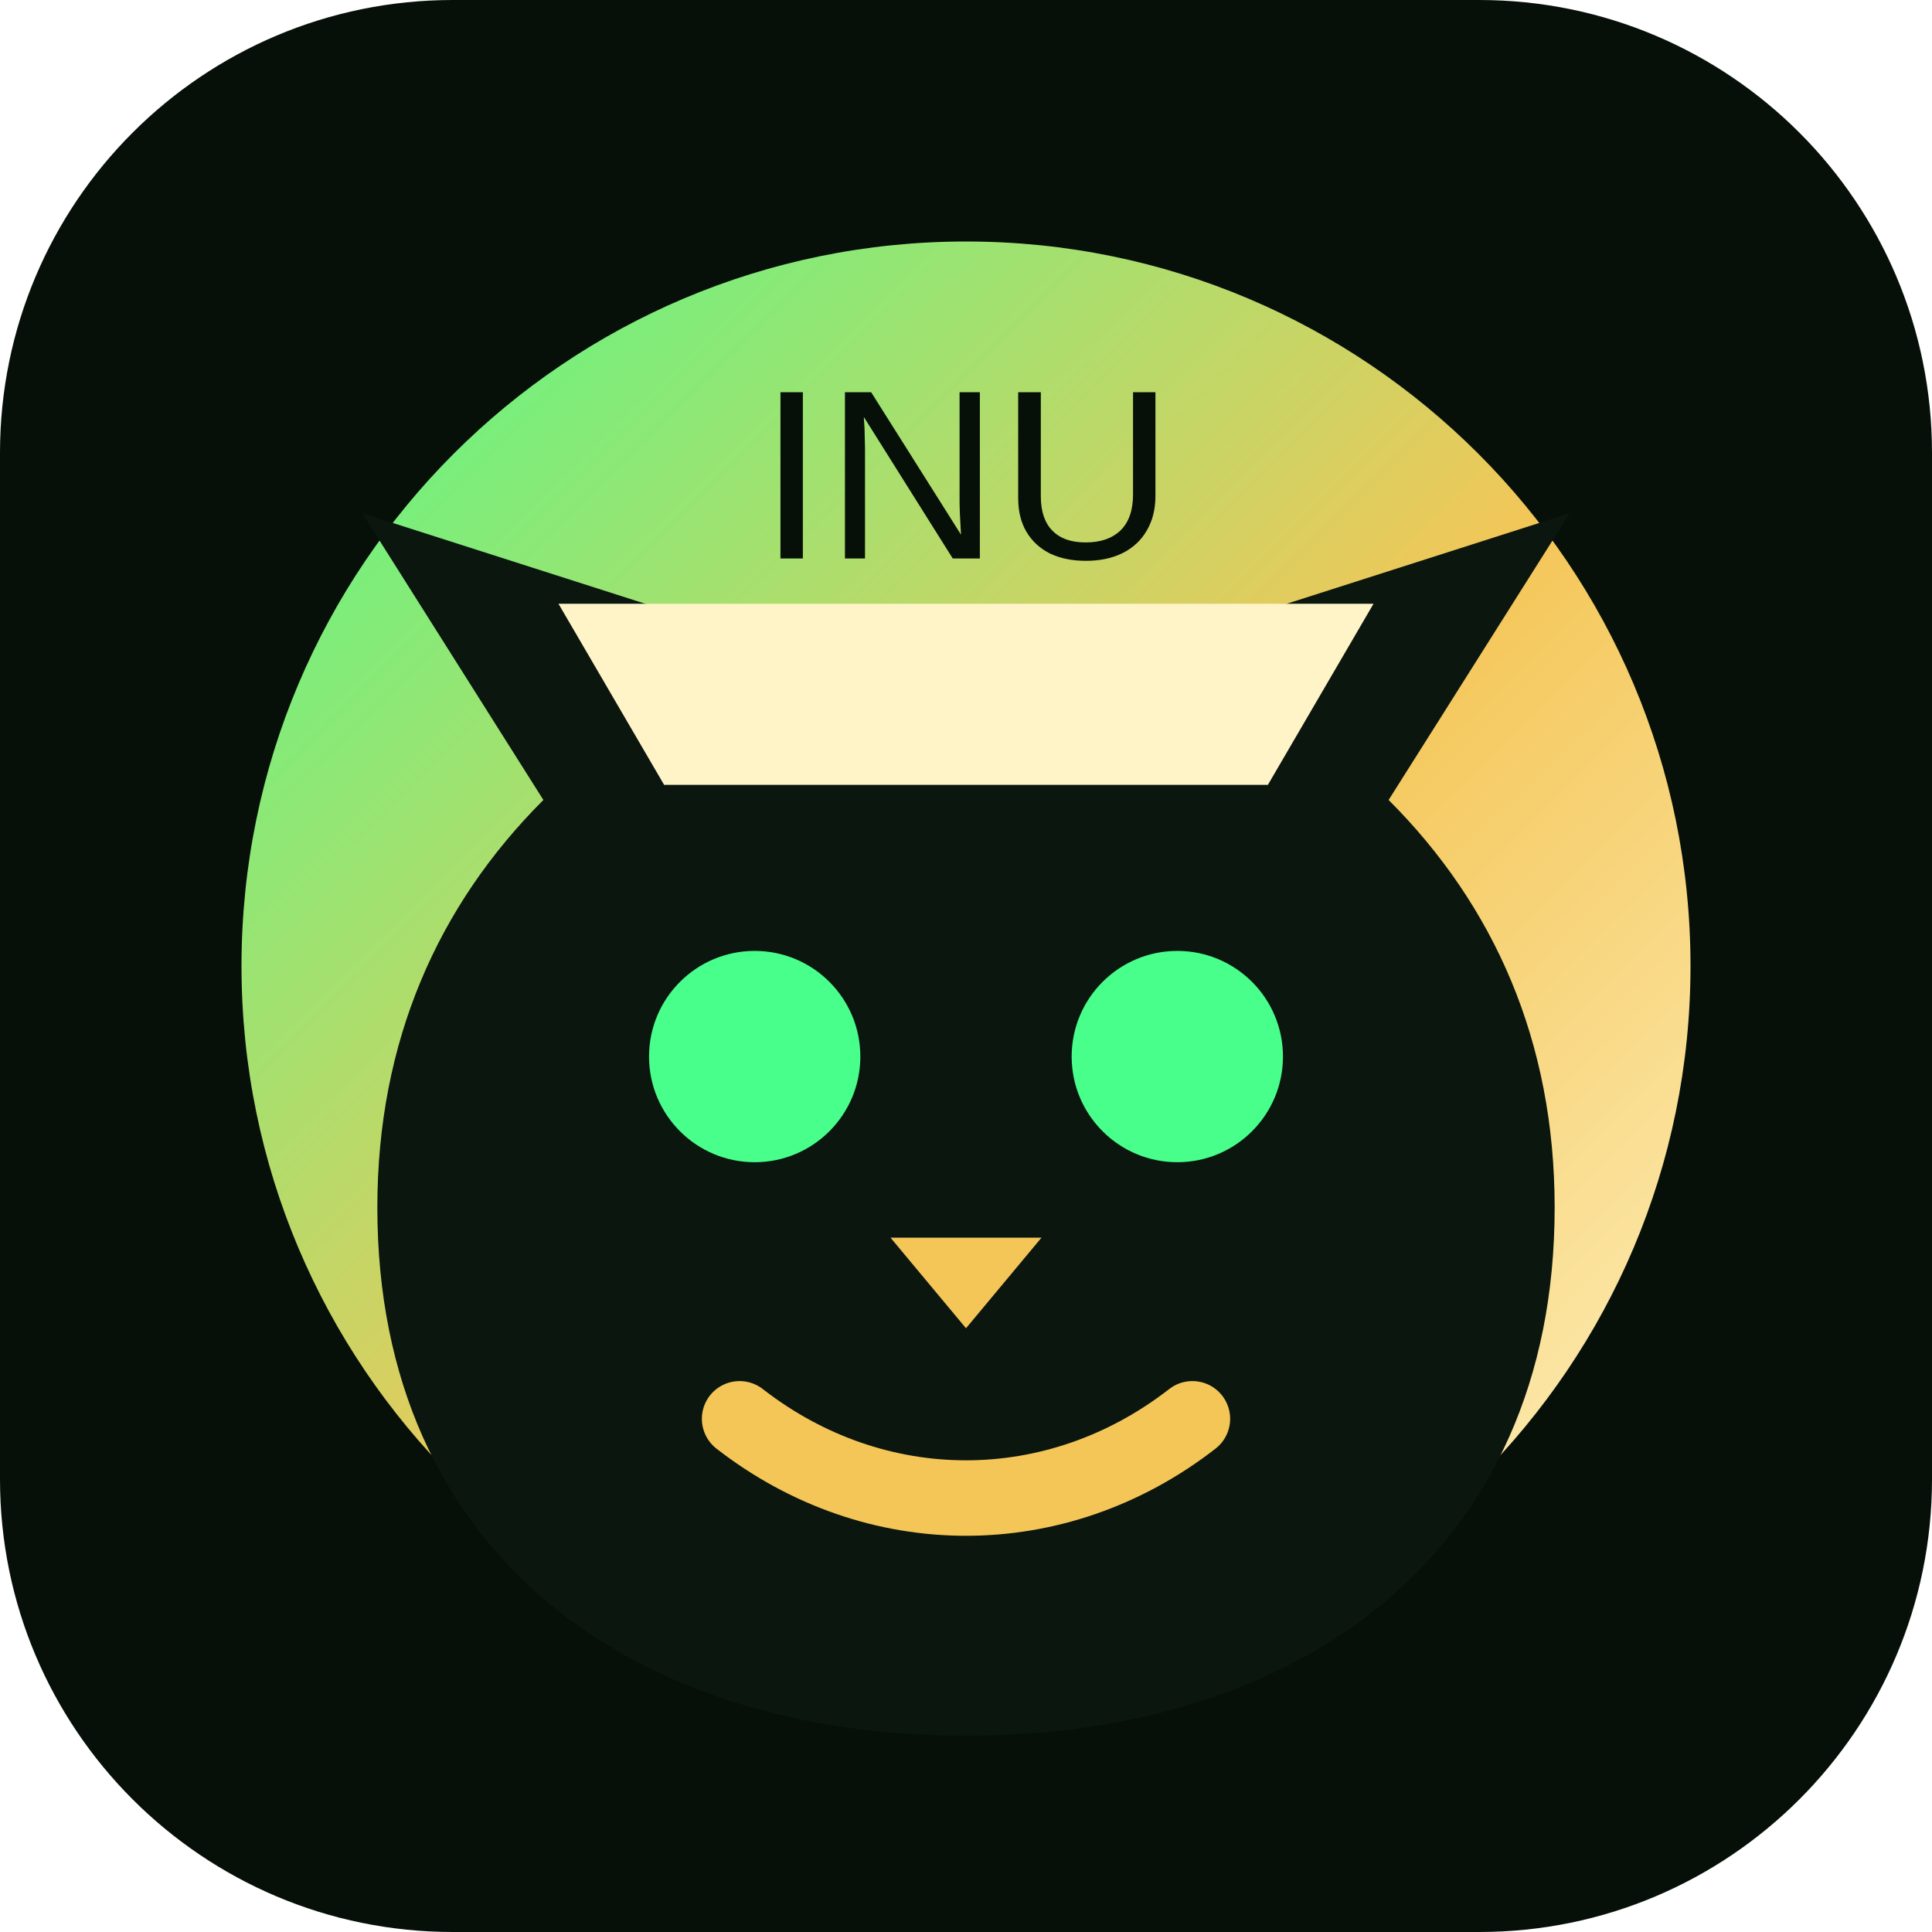
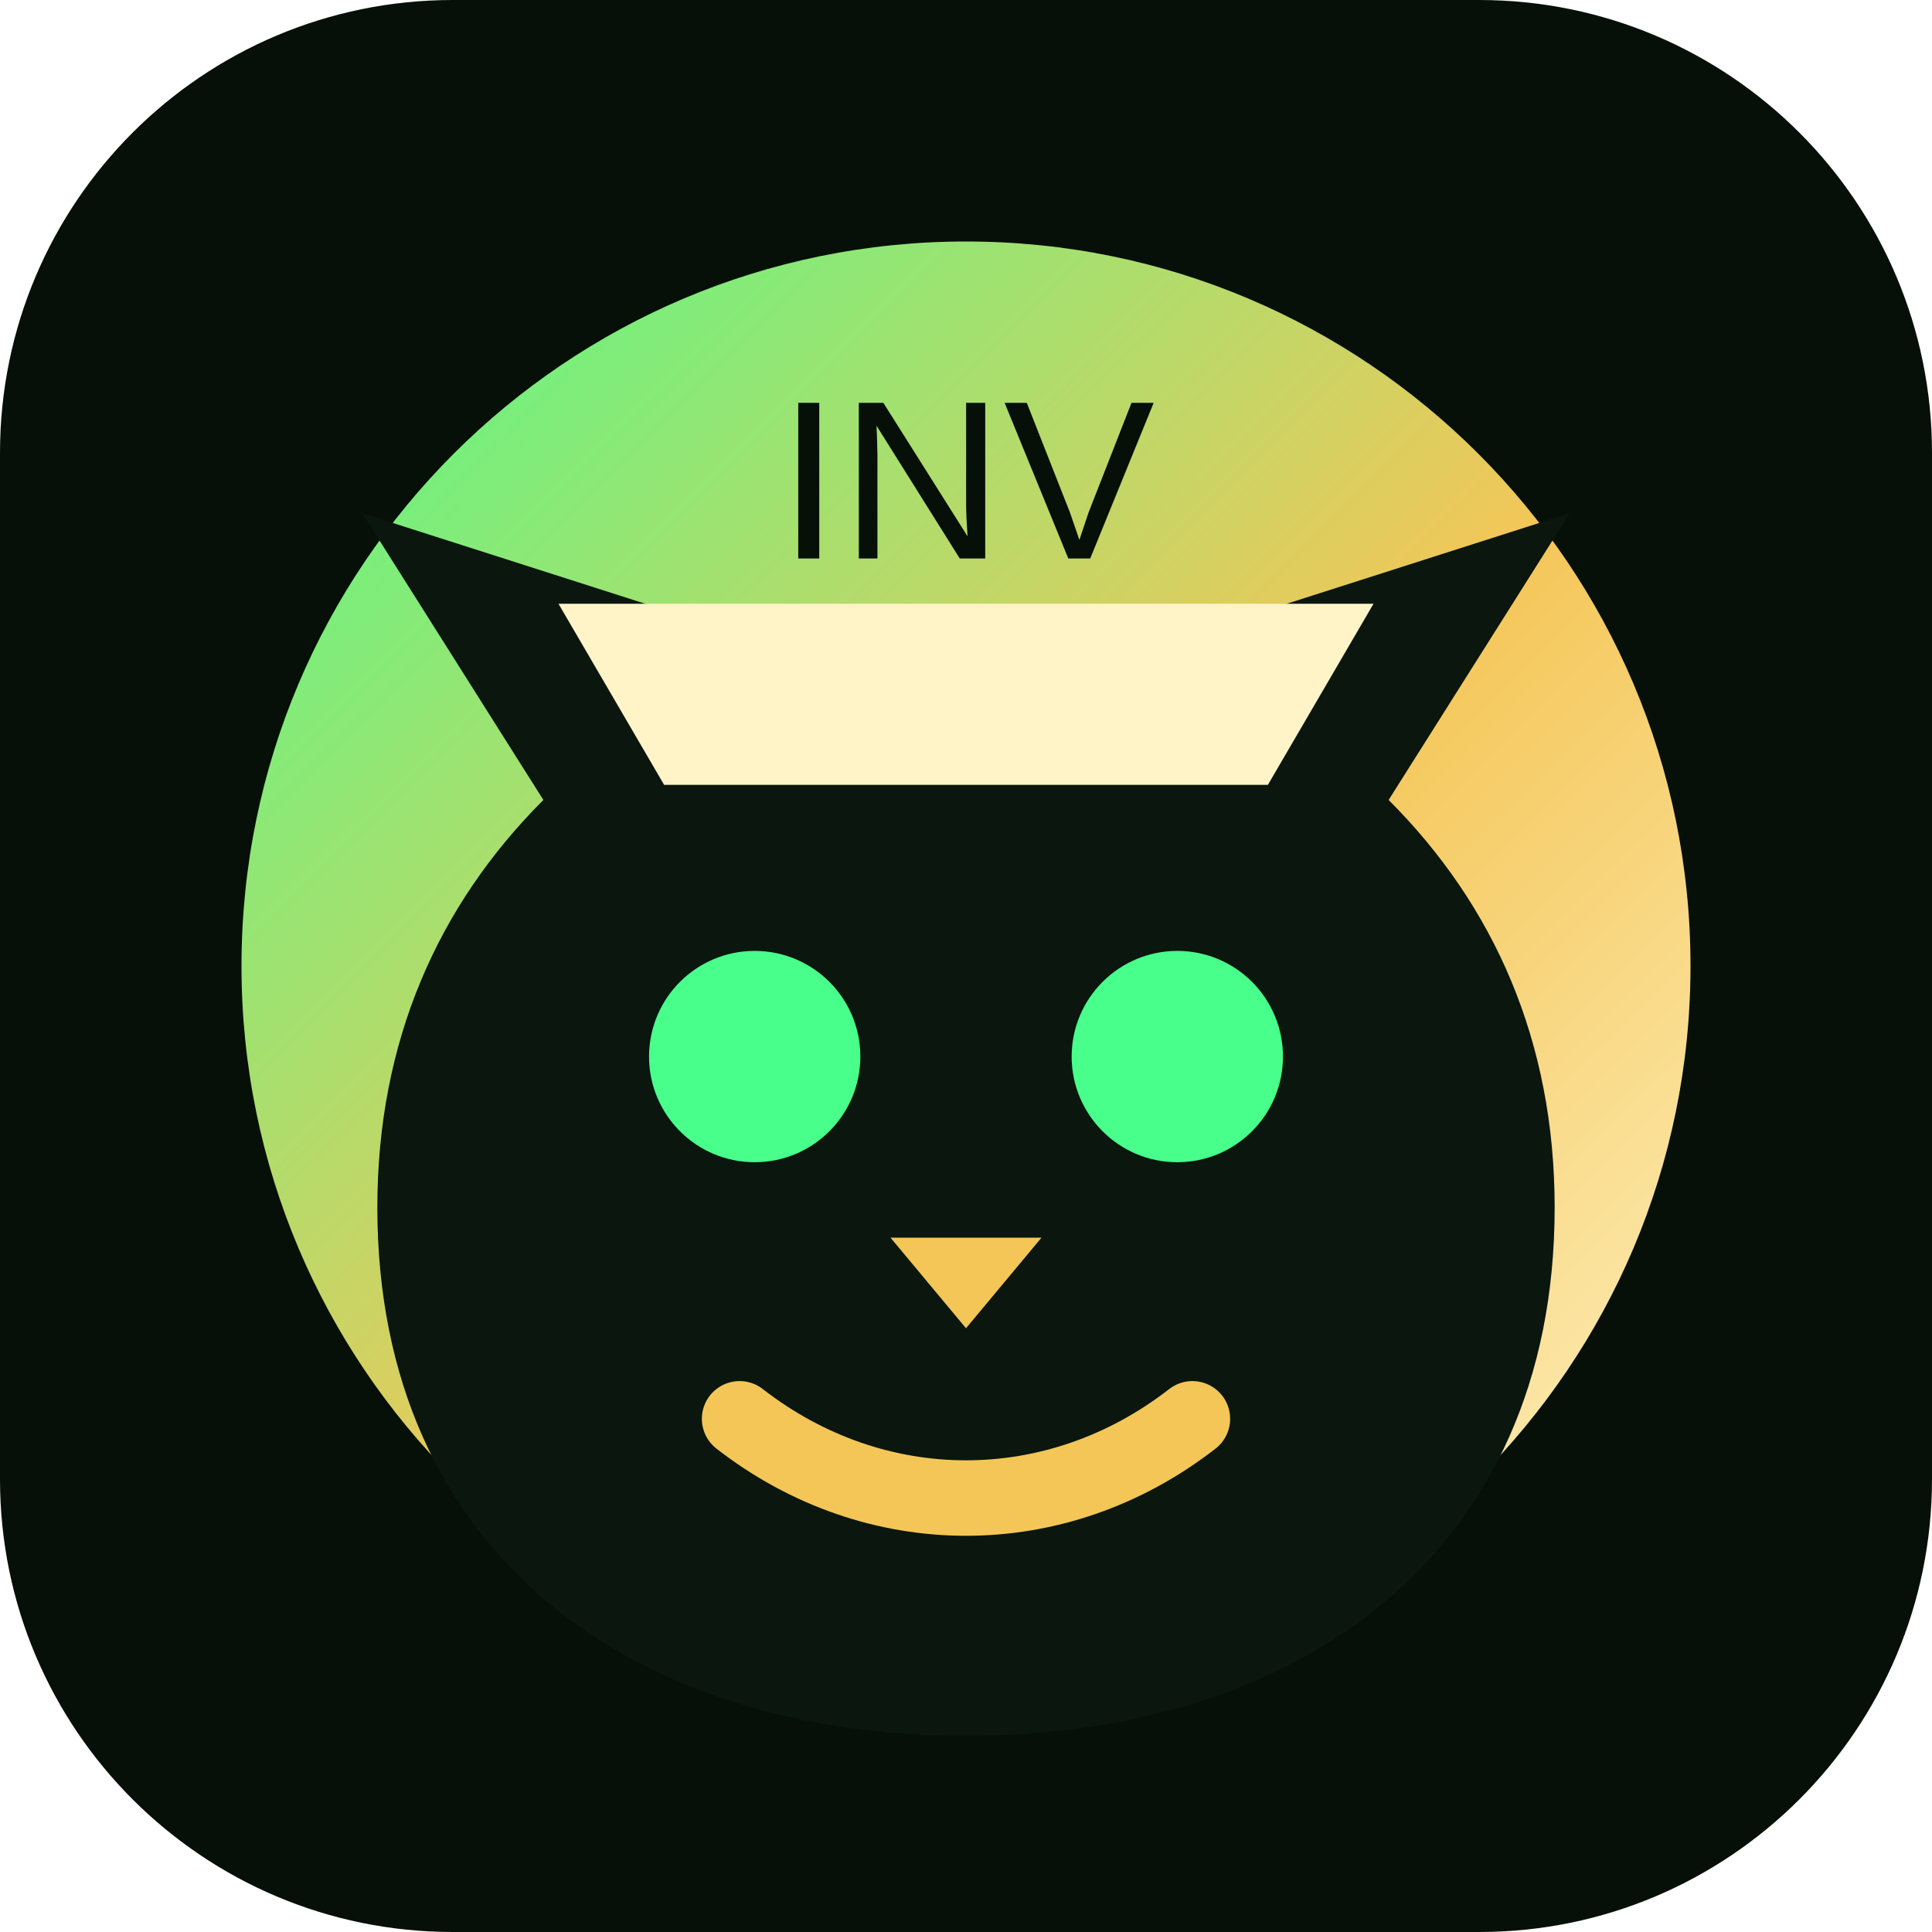
<svg xmlns="http://www.w3.org/2000/svg" viewBox="0 0 128 128">
  <defs>
    <linearGradient id="g" x1="14" y1="15" x2="111" y2="113" gradientUnits="userSpaceOnUse">
      <stop stop-color="#47ff8a" />
      <stop offset=".55" stop-color="#f4c658" />
      <stop offset="1" stop-color="#fff4c7" />
    </linearGradient>
  </defs>
  <rect width="128" height="128" rx="30" fill="#061009" />
  <circle cx="64" cy="64" r="48" fill="url(#g)" />
  <path d="M36 53 24 34l25 8h30l25-8-12 19c7 7 11 16 11 27 0 23-17 35-39 35S25 103 25 80c0-11 4-20 11-27Z" fill="#0b160f" />
  <circle cx="50" cy="70" r="7" fill="#47ff8a" />
  <circle cx="78" cy="70" r="7" fill="#47ff8a" />
  <path d="M59 82h10l-5 6-5-6Z" fill="#f4c658" />
  <path d="M49 94c9 7 21 7 30 0" fill="none" stroke="#f4c658" stroke-width="5" stroke-linecap="round" />
  <path d="M37 40h54l-7 12H44l-7-12Z" fill="#fff4c7" />
-   <text x="64" y="37" text-anchor="middle" font-family="Arial Black, Arial, sans-serif" font-size="16" fill="#061009">INU</text>
+   <text x="64" y="37" text-anchor="middle" font-family="Arial Black, Arial, sans-serif" font-size="15" fill="#061009">INV</text>
</svg>
